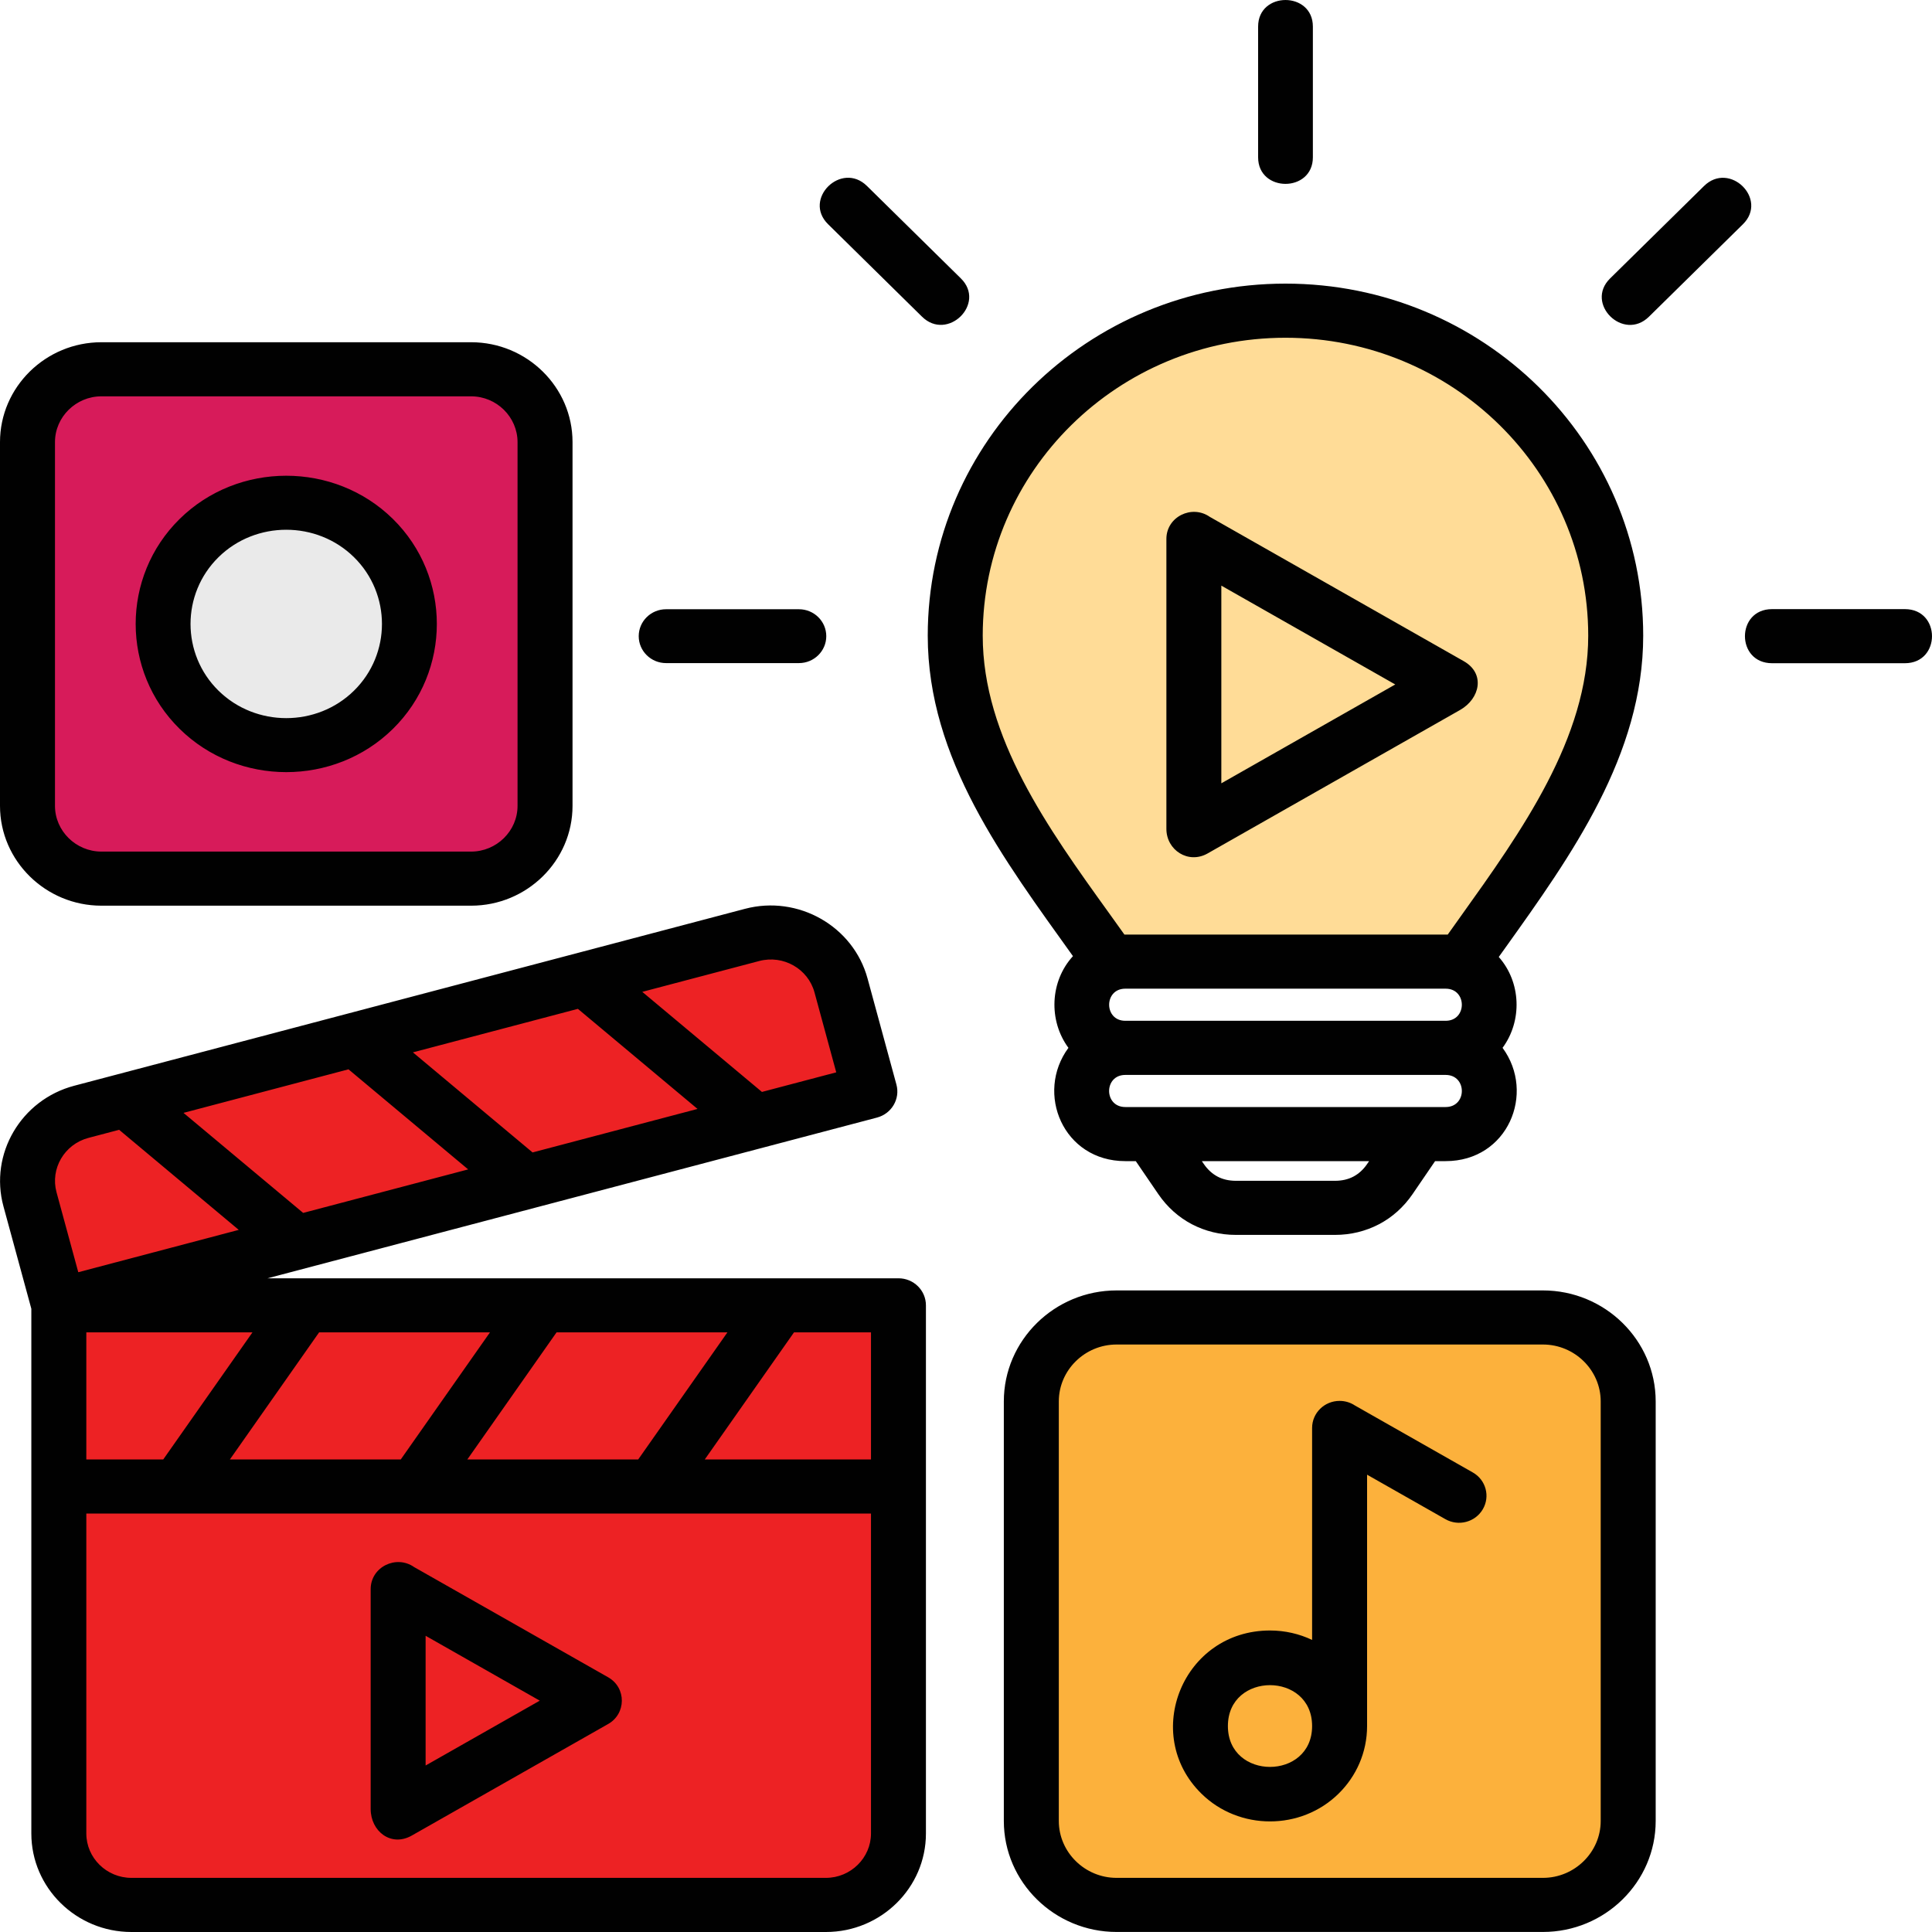
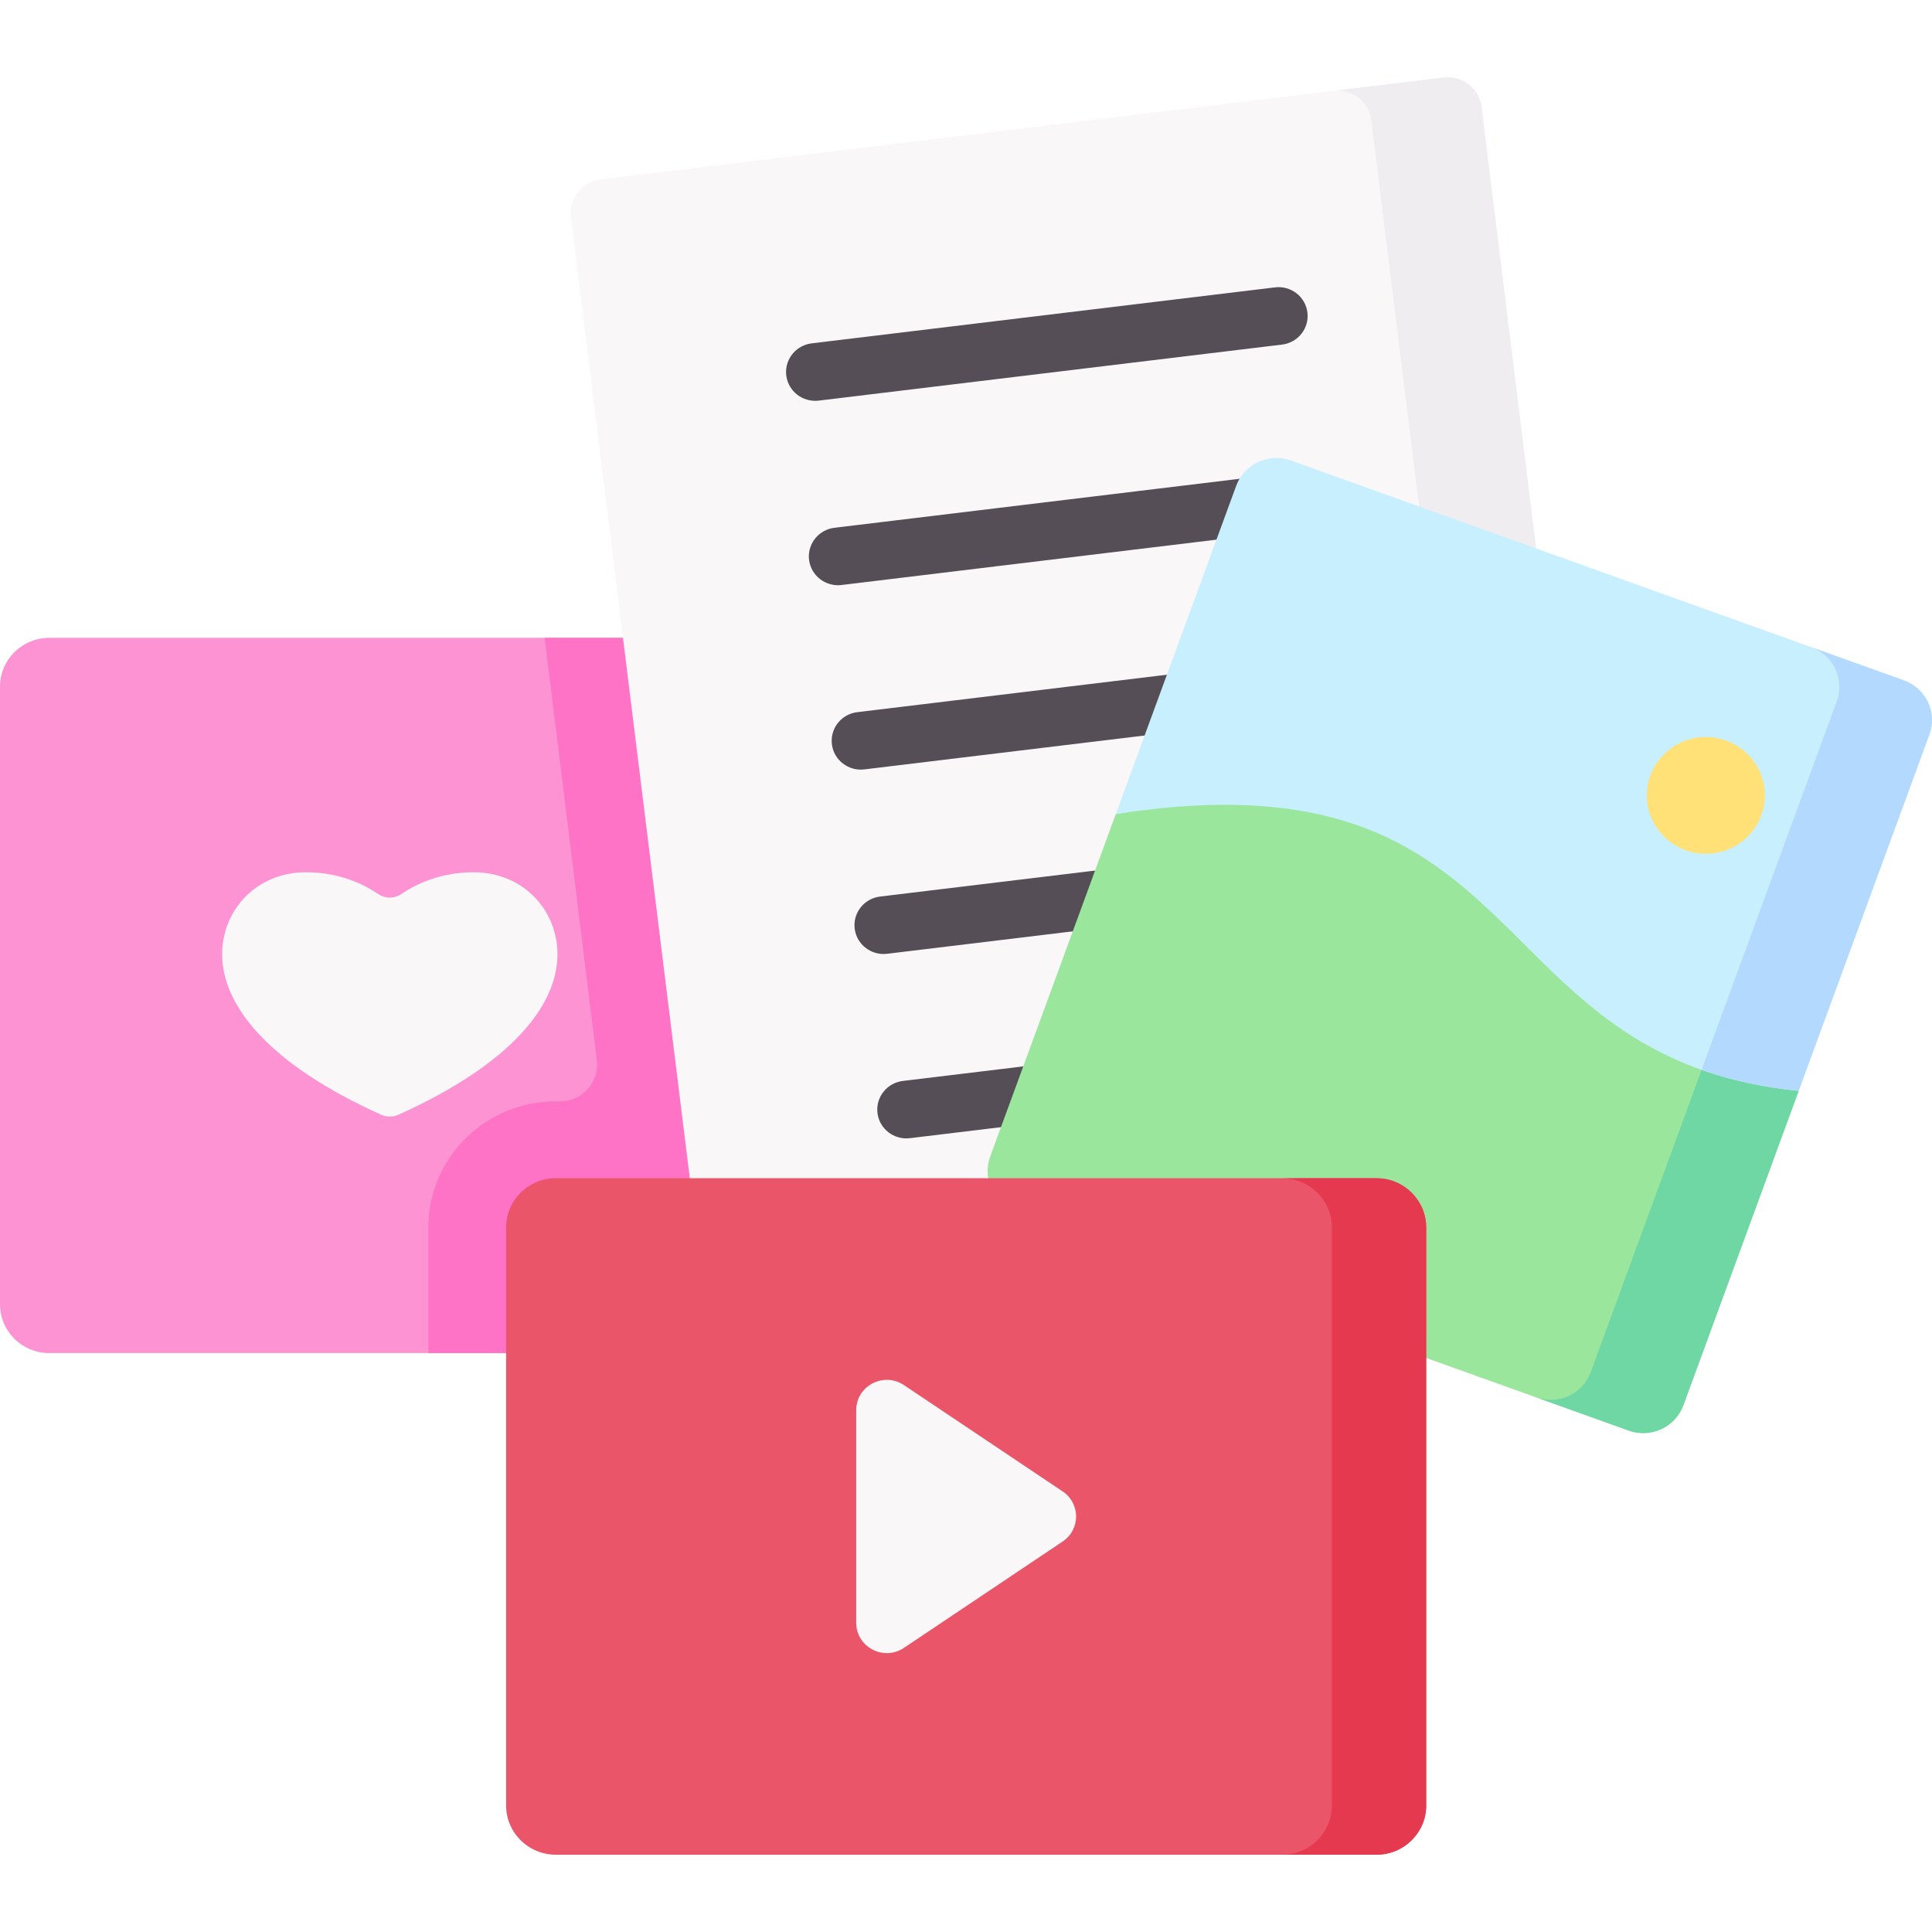
- <svg xmlns="http://www.w3.org/2000/svg" viewBox="0 0 50 50" width="50" height="50" fill="none" customFrame="#000000">
-   <g id="content">
-     <g id="Сочетание 2">
-       <path id="Форма 1" d="M2.625 9.554L12.192 9.554C13.244 9.554 14.106 10.401 14.106 11.438L14.106 20.853C14.106 21.888 13.245 22.736 12.192 22.736L2.625 22.736C1.573 22.736 0.711 21.889 0.711 20.853L0.711 11.437C0.711 10.401 1.572 9.554 2.625 9.554Z" fill="rgb(215,27,90)" fill-rule="evenodd" />
-       <ellipse id="Эллипс 1" rx="3.191" ry="3.143" cx="3.191" cy="3.143" fill="rgb(234,234,234)" transform="matrix(0.987397,-0.15826,0.163262,0.986583,3.74055,13.5488)" />
-       <path id="Форма 2" d="M28.897 34.093L39.931 34.093C41.145 34.093 42.138 35.07 42.138 36.265L42.138 47.124C42.138 48.319 41.145 49.296 39.931 49.296L28.897 49.296C27.683 49.296 26.69 48.319 26.69 47.124L26.69 36.265C26.69 35.07 27.683 34.093 28.897 34.093Z" fill="rgb(252,177,60)" fill-rule="evenodd" />
-       <path id="Форма 3" d="M1.522 33.778L23.252 33.778L23.252 47.447C23.252 48.466 22.408 49.296 21.374 49.296L3.401 49.296C2.366 49.296 1.522 48.466 1.522 47.447L1.522 33.778ZM2.104 28.771L19.464 24.193C20.463 23.93 21.497 24.517 21.765 25.5L22.512 28.244L1.522 33.778L0.775 31.034C0.508 30.051 1.105 29.034 2.104 28.771Z" fill="rgb(237,34,36)" fill-rule="evenodd" />
-       <path id="Форма 4" d="M33.268 8.037C37.988 8.037 41.815 11.803 41.815 16.448C41.815 19.635 39.601 22.377 37.837 24.884L28.734 24.884C26.96 22.364 24.723 19.658 24.723 16.448C24.723 11.803 28.548 8.037 33.268 8.037L33.268 8.037Z" fill="rgb(255,220,151)" fill-rule="evenodd" />
-       <g id="Сочетание 3">
-         <path id="Форма 5" d="M29.771 29.347L30.569 30.514C30.896 30.992 31.399 31.256 31.985 31.256L34.551 31.256C35.136 31.256 35.64 30.992 35.968 30.514L36.765 29.347L29.771 29.347ZM29.123 24.884L37.413 24.884C38.913 24.884 38.913 27.115 37.413 27.115L29.123 27.115C27.623 27.115 27.623 24.884 29.123 24.884ZM29.123 29.347L37.413 29.347C38.913 29.347 38.913 27.115 37.413 27.115L29.123 27.115C27.623 27.115 27.623 29.347 29.123 29.347Z" fill="rgb(255,255,255)" fill-rule="evenodd" />
-       </g>
-       <path id="Форма 6" d="M37.528 17.711L30.897 21.479L30.897 13.944L37.528 17.711Z" fill="rgb(255,220,151)" fill-rule="evenodd" />
-       <path id="Форма 7" d="M49.298 16.164L45.861 16.164C45.753 16.164 45.663 16.195 45.609 16.291C45.579 16.343 45.566 16.405 45.566 16.464C45.566 16.647 45.67 16.764 45.862 16.764L49.299 16.764C49.407 16.764 49.497 16.733 49.551 16.637C49.581 16.585 49.594 16.523 49.594 16.464C49.594 16.281 49.489 16.164 49.298 16.164Z" fill="rgb(1,1,1)" fill-rule="evenodd" />
-       <path id="Форма 8" d="M2.625 8.857L12.192 8.857C13.637 8.857 14.817 10.018 14.817 11.441L14.817 20.856C14.817 22.278 13.637 23.439 12.192 23.439L2.625 23.439C1.18 23.439 0 22.278 0 20.856L0 11.441C0 10.018 1.18 8.857 2.625 8.857L2.625 8.857ZM37.787 18.374L31.253 22.087C30.756 22.37 30.186 22.004 30.186 21.451L30.186 13.947C30.186 13.373 30.846 13.052 31.309 13.376L37.88 17.11C38.445 17.43 38.304 18.08 37.787 18.374L37.787 18.374ZM31.608 20.272L36.109 17.714L31.608 15.156L31.608 20.272ZM29.123 27.819C28.564 27.819 28.564 28.65 29.123 28.65L37.413 28.65C37.972 28.65 37.972 27.819 37.413 27.819L29.123 27.819ZM38.886 27.118C39.401 26.419 39.367 25.42 38.788 24.766L38.954 24.534C40.662 22.145 42.526 19.541 42.526 16.451C42.526 11.419 38.381 7.34 33.268 7.34C28.156 7.34 24.01 11.418 24.01 16.451C24.01 19.648 25.985 22.25 27.768 24.745C27.172 25.395 27.13 26.412 27.651 27.118C26.786 28.291 27.515 30.05 29.122 30.05L29.394 30.05L29.978 30.905C30.208 31.241 30.503 31.503 30.845 31.683C31.192 31.864 31.577 31.959 31.985 31.959L34.55 31.959C34.957 31.959 35.343 31.864 35.689 31.683C36.032 31.503 36.326 31.24 36.556 30.905L37.14 30.05L37.412 30.05C39.022 30.051 39.75 28.291 38.886 27.118L38.886 27.118ZM35.432 30.051L35.378 30.129C35.281 30.271 35.16 30.38 35.022 30.452C34.888 30.522 34.729 30.559 34.551 30.559L31.985 30.559C31.807 30.559 31.647 30.522 31.514 30.452C31.377 30.38 31.256 30.271 31.158 30.129L31.104 30.051L35.432 30.051ZM32.56 0.688C32.56 -0.229 33.977 -0.229 33.977 0.688L33.977 4.071C33.977 4.988 32.56 4.988 32.56 4.071L32.56 0.688ZM17.238 17.161C16.847 17.161 16.53 16.849 16.53 16.464C16.53 16.079 16.847 15.767 17.238 15.767L20.676 15.767C21.067 15.767 21.384 16.079 21.384 16.464C21.384 16.849 21.067 17.161 20.676 17.161L17.238 17.161ZM21.431 5.803C20.769 5.152 21.775 4.162 22.437 4.813L24.867 7.205C25.529 7.856 24.522 8.846 23.861 8.195L21.431 5.803ZM49.298 15.764C50.234 15.764 50.234 17.164 49.298 17.164L45.861 17.164C44.925 17.164 44.925 15.764 45.861 15.764L49.298 15.764ZM44.1 4.814C44.762 4.163 45.768 5.153 45.106 5.804L42.675 8.196C42.014 8.847 41.008 7.857 41.669 7.206L44.1 4.814ZM37.413 24.187L37.467 24.187C37.596 24.005 37.693 23.868 37.792 23.731C39.375 21.517 41.103 19.102 41.103 16.452C41.103 12.194 37.596 8.741 33.268 8.741C28.942 8.741 25.433 12.193 25.433 16.452C25.433 19.085 27.127 21.443 28.702 23.631L29.1 24.187L37.413 24.187ZM29.118 25.587L37.418 25.587C37.971 25.591 37.971 26.418 37.413 26.418L29.123 26.418C28.566 26.418 28.566 25.591 29.118 25.587L29.118 25.587ZM15.732 44.621L10.657 47.504C10.117 47.81 9.593 47.39 9.593 46.818L9.593 41.126C9.593 40.552 10.254 40.231 10.716 40.555L15.739 43.408C16.22 43.681 16.205 44.361 15.732 44.621ZM11.015 45.691L13.969 44.013L11.015 42.334L11.015 45.691ZM2.234 37.77L4.225 37.77L6.534 34.481L2.234 34.481L2.234 37.77ZM5.95 37.77L8.259 34.481L12.681 34.481L10.372 37.77L5.95 37.77ZM12.095 37.77L16.517 37.77L18.826 34.481L14.404 34.481L12.095 37.77ZM18.24 37.77L20.549 34.481L22.541 34.481L22.541 37.77L18.24 37.77ZM22.541 39.17L2.234 39.17L2.234 47.45C2.234 48.083 2.759 48.599 3.401 48.599L21.374 48.599C22.016 48.599 22.541 48.081 22.541 47.45L22.541 39.17ZM16.622 25.669L19.719 28.259L21.642 27.752L21.079 25.683C20.912 25.07 20.271 24.707 19.648 24.871L16.622 25.669ZM18.052 28.699L13.783 29.825L10.686 27.235L14.956 26.109L18.052 28.699ZM12.116 30.264L9.019 27.674L4.749 28.801L7.846 31.39L12.116 30.264ZM6.179 31.829L2.026 32.925L1.463 30.856C1.297 30.245 1.667 29.613 2.288 29.449L3.083 29.239L6.179 31.829ZM1.921 28.099C0.545 28.462 -0.279 29.864 0.089 31.219L0.811 33.871L0.811 47.451C0.811 48.856 1.974 50 3.401 50L21.374 50C22.801 50 23.963 48.856 23.963 47.451L23.963 33.782C23.963 33.395 23.645 33.082 23.252 33.082L6.923 33.082L22.696 28.923C23.075 28.823 23.301 28.44 23.199 28.067L22.452 25.323C22.084 23.97 20.657 23.157 19.281 23.52L1.921 28.099ZM32.868 42.197C33.258 42.197 33.628 42.285 33.957 42.441L33.957 36.955C33.957 36.568 34.275 36.255 34.669 36.255C34.816 36.255 34.953 36.299 35.067 36.375L38.116 38.107C38.456 38.3 38.571 38.728 38.374 39.061C38.178 39.395 37.743 39.509 37.405 39.315L35.38 38.165L35.38 44.67C35.38 45.353 35.099 45.971 34.644 46.418C33.669 47.378 32.067 47.378 31.091 46.418C29.531 44.882 30.613 42.197 32.868 42.197L32.868 42.197ZM31.778 44.67C31.778 46.08 33.957 46.08 33.957 44.67C33.957 43.259 31.778 43.259 31.778 44.67ZM28.897 33.396C27.29 33.396 25.979 34.687 25.979 36.268L25.979 47.127C25.979 48.709 27.291 49.999 28.897 49.999L39.931 49.999C41.538 49.999 42.849 48.708 42.849 47.127L42.849 36.268C42.849 34.686 41.537 33.396 39.931 33.396L28.897 33.396ZM39.931 34.796L28.897 34.796C28.076 34.796 27.402 35.459 27.402 36.268L27.402 47.127C27.402 47.935 28.076 48.599 28.897 48.599L39.931 48.599C40.752 48.599 41.426 47.934 41.426 47.127L41.426 36.268C41.426 35.46 40.752 34.796 39.931 34.796ZM10.169 13.431C8.652 11.939 6.164 11.939 4.649 13.431C3.132 14.923 3.132 17.372 4.649 18.863C6.165 20.356 8.653 20.356 10.169 18.863C11.684 17.372 11.684 14.923 10.169 13.431ZM9.162 14.421C8.199 13.473 6.617 13.473 5.654 14.421C4.69 15.37 4.69 16.926 5.654 17.874C6.617 18.822 8.199 18.822 9.162 17.874C10.126 16.926 10.126 15.37 9.162 14.421ZM12.192 10.257L2.625 10.257C1.966 10.257 1.423 10.791 1.423 11.441L1.423 20.856C1.423 21.505 1.966 22.039 2.625 22.039L12.192 22.039C12.852 22.039 13.394 21.505 13.394 20.856L13.394 11.441C13.393 10.791 12.852 10.257 12.192 10.257L12.192 10.257Z" fill="rgb(1,1,1)" fill-rule="evenodd" />
-     </g>
-   </g>
+ <svg xmlns="http://www.w3.org/2000/svg" width="50" height="50" viewBox="0 0 50 50" fill="none">
+   <path d="M18.899 35.018H1.276C0.571 35.018 0 34.453 0 33.756V17.769C0 17.072 0.571 16.507 1.276 16.507H18.899C19.604 16.507 20.175 17.072 20.175 17.769V33.756C20.175 34.453 19.604 35.018 18.899 35.018Z" fill="#FE93D3" />
+   <path d="M18.899 16.507H14.096L15.447 27.44C15.517 28.005 15.072 28.502 14.496 28.502H14.387C12.563 28.502 11.086 29.964 11.086 31.766V35.018H18.899C19.604 35.018 20.175 34.453 20.175 33.756V17.769C20.175 17.072 19.604 16.507 18.899 16.507Z" fill="#FE73C5" />
+   <path d="M9.783 23.135C9.873 23.196 9.979 23.229 10.088 23.229C10.196 23.229 10.303 23.196 10.392 23.135C10.739 22.898 11.375 22.574 12.257 22.574C13.542 22.574 14.427 23.555 14.427 24.698C14.427 25.989 13.279 27.511 10.315 28.848C10.243 28.88 10.166 28.896 10.088 28.896C10.009 28.896 9.932 28.88 9.861 28.848C6.897 27.511 5.749 25.989 5.749 24.698C5.749 23.555 6.634 22.574 7.918 22.574C8.801 22.574 9.436 22.898 9.783 23.135ZM41.005 31.451L19.179 34.09C18.949 34.118 18.716 34.054 18.534 33.913C18.351 33.771 18.232 33.564 18.204 33.336L14.775 5.61C14.747 5.382 14.812 5.152 14.955 4.972C15.098 4.791 15.308 4.673 15.539 4.645L37.365 2.006C37.595 1.979 37.828 2.042 38.011 2.184C38.193 2.325 38.312 2.533 38.34 2.761L41.769 30.487C41.797 30.715 41.732 30.944 41.589 31.125C41.446 31.306 41.236 31.424 41.005 31.451Z" fill="#F9F7F8" />
+   <path d="M37.364 2.006L34.513 2.351C34.744 2.323 34.976 2.387 35.159 2.529C35.342 2.67 35.46 2.878 35.489 3.106L38.917 30.831C38.945 31.059 38.881 31.289 38.737 31.47C38.594 31.651 38.385 31.768 38.154 31.796L41.005 31.451C41.236 31.424 41.446 31.306 41.589 31.125C41.732 30.944 41.797 30.715 41.768 30.487L38.34 2.761C38.312 2.533 38.193 2.325 38.01 2.184C37.827 2.042 37.595 1.979 37.364 2.006Z" fill="#EFEDEF" />
+   <path d="M21.095 10.373C20.904 10.373 20.719 10.3 20.579 10.17C20.44 10.039 20.356 9.861 20.344 9.672C20.333 9.483 20.395 9.296 20.517 9.15C20.64 9.004 20.814 8.91 21.005 8.886L32.996 7.437C33.409 7.386 33.786 7.678 33.836 8.087C33.848 8.184 33.841 8.283 33.814 8.377C33.788 8.472 33.743 8.56 33.682 8.637C33.621 8.714 33.545 8.779 33.459 8.827C33.372 8.875 33.277 8.906 33.179 8.918L21.188 10.368C21.157 10.372 21.126 10.373 21.095 10.373ZM21.686 15.146C21.494 15.145 21.309 15.072 21.17 14.942C21.03 14.812 20.946 14.633 20.934 14.444C20.923 14.255 20.985 14.068 21.108 13.922C21.23 13.776 21.404 13.682 21.595 13.659L33.586 12.209C33.998 12.158 34.376 12.45 34.426 12.859C34.439 12.956 34.431 13.055 34.405 13.149C34.378 13.243 34.333 13.332 34.272 13.409C34.211 13.486 34.135 13.551 34.049 13.599C33.962 13.647 33.867 13.678 33.769 13.69L21.778 15.14C21.747 15.144 21.716 15.146 21.686 15.146ZM22.276 19.918C22.084 19.917 21.899 19.844 21.76 19.714C21.62 19.584 21.536 19.406 21.525 19.216C21.513 19.027 21.575 18.84 21.698 18.694C21.82 18.548 21.994 18.454 22.185 18.431L34.176 16.981C34.589 16.93 34.966 17.222 35.017 17.631C35.029 17.728 35.021 17.827 34.995 17.921C34.968 18.016 34.923 18.104 34.862 18.181C34.801 18.258 34.725 18.323 34.639 18.371C34.553 18.419 34.458 18.45 34.359 18.462L22.368 19.912C22.337 19.916 22.306 19.918 22.276 19.918ZM22.866 24.69C22.674 24.689 22.489 24.616 22.35 24.486C22.21 24.356 22.126 24.178 22.115 23.988C22.103 23.799 22.165 23.612 22.288 23.466C22.41 23.32 22.584 23.226 22.775 23.203L34.766 21.753C35.178 21.702 35.556 21.994 35.607 22.403C35.619 22.5 35.611 22.599 35.585 22.693C35.558 22.788 35.513 22.876 35.452 22.953C35.391 23.03 35.315 23.095 35.229 23.143C35.143 23.192 35.047 23.222 34.949 23.234L22.958 24.684C22.927 24.688 22.896 24.69 22.866 24.69ZM23.456 29.462C23.264 29.461 23.079 29.389 22.94 29.258C22.8 29.128 22.716 28.95 22.705 28.761C22.693 28.571 22.755 28.384 22.878 28.238C23 28.093 23.175 27.998 23.365 27.975L35.356 26.525C35.769 26.475 36.146 26.766 36.197 27.175C36.209 27.273 36.201 27.371 36.175 27.465C36.148 27.56 36.103 27.648 36.042 27.726C35.981 27.803 35.905 27.867 35.819 27.915C35.733 27.964 35.638 27.995 35.539 28.006L23.548 29.456C23.517 29.46 23.486 29.462 23.456 29.462Z" fill="#554E56" />
+   <path d="M28.877 21.067L25.625 29.934C25.417 30.501 25.713 31.127 26.286 31.333L42.15 37.023C42.724 37.229 43.357 36.936 43.565 36.369L46.55 28.23C41.336 27.714 44.868 18.913 41.982 16.898C40.224 15.671 33.038 20.418 28.877 21.067Z" fill="#9BE69D" />
+   <path d="M44.037 27.687L41.168 35.509C40.96 36.076 40.327 36.369 39.753 36.163L42.15 37.023C42.724 37.229 43.357 36.936 43.565 36.369L46.55 28.23C45.592 28.135 44.766 27.945 44.037 27.687Z" fill="#6FD7A3" />
+   <path d="M35.621 48H14.386C13.675 48 13.098 47.43 13.098 46.726V31.767C13.098 31.063 13.675 30.492 14.386 30.492H35.621C36.333 30.492 36.91 31.063 36.91 31.767V46.726C36.91 47.43 36.333 48 35.621 48Z" fill="#EB5569" />
+   <path d="M35.621 30.492H33.181C33.892 30.492 34.469 31.063 34.469 31.767V46.726C34.469 47.43 33.892 48 33.181 48H35.621C36.333 48 36.91 47.43 36.91 46.726V31.767C36.91 31.063 36.333 30.492 35.621 30.492Z" fill="#E53950" />
+   <path d="M27.502 38.598L23.394 35.846C22.869 35.494 22.159 35.866 22.159 36.494V41.999C22.159 42.626 22.869 42.999 23.394 42.647L27.502 39.894C27.965 39.584 27.965 38.909 27.502 38.598Z" fill="#F9F7F8" />
+   <path d="M46.55 28.23L49.934 19.007C50.142 18.44 49.845 17.814 49.272 17.608L33.408 11.918C32.835 11.712 32.201 12.005 31.993 12.572L28.877 21.067C39.87 19.353 38.16 27.4 46.55 28.23Z" fill="#C8EFFE" />
+   <path d="M49.272 17.608L46.875 16.748C47.448 16.954 47.744 17.58 47.536 18.147L44.037 27.687C44.766 27.945 45.592 28.135 46.55 28.23L49.933 19.007C50.142 18.44 49.845 17.814 49.272 17.608Z" fill="#B3DAFE" />
+   <path d="M44.147 22.096C44.99 22.096 45.675 21.419 45.675 20.585C45.675 19.751 44.99 19.074 44.147 19.074C43.303 19.074 42.619 19.751 42.619 20.585C42.619 21.419 43.303 22.096 44.147 22.096Z" fill="#FFE177" />
</svg>
